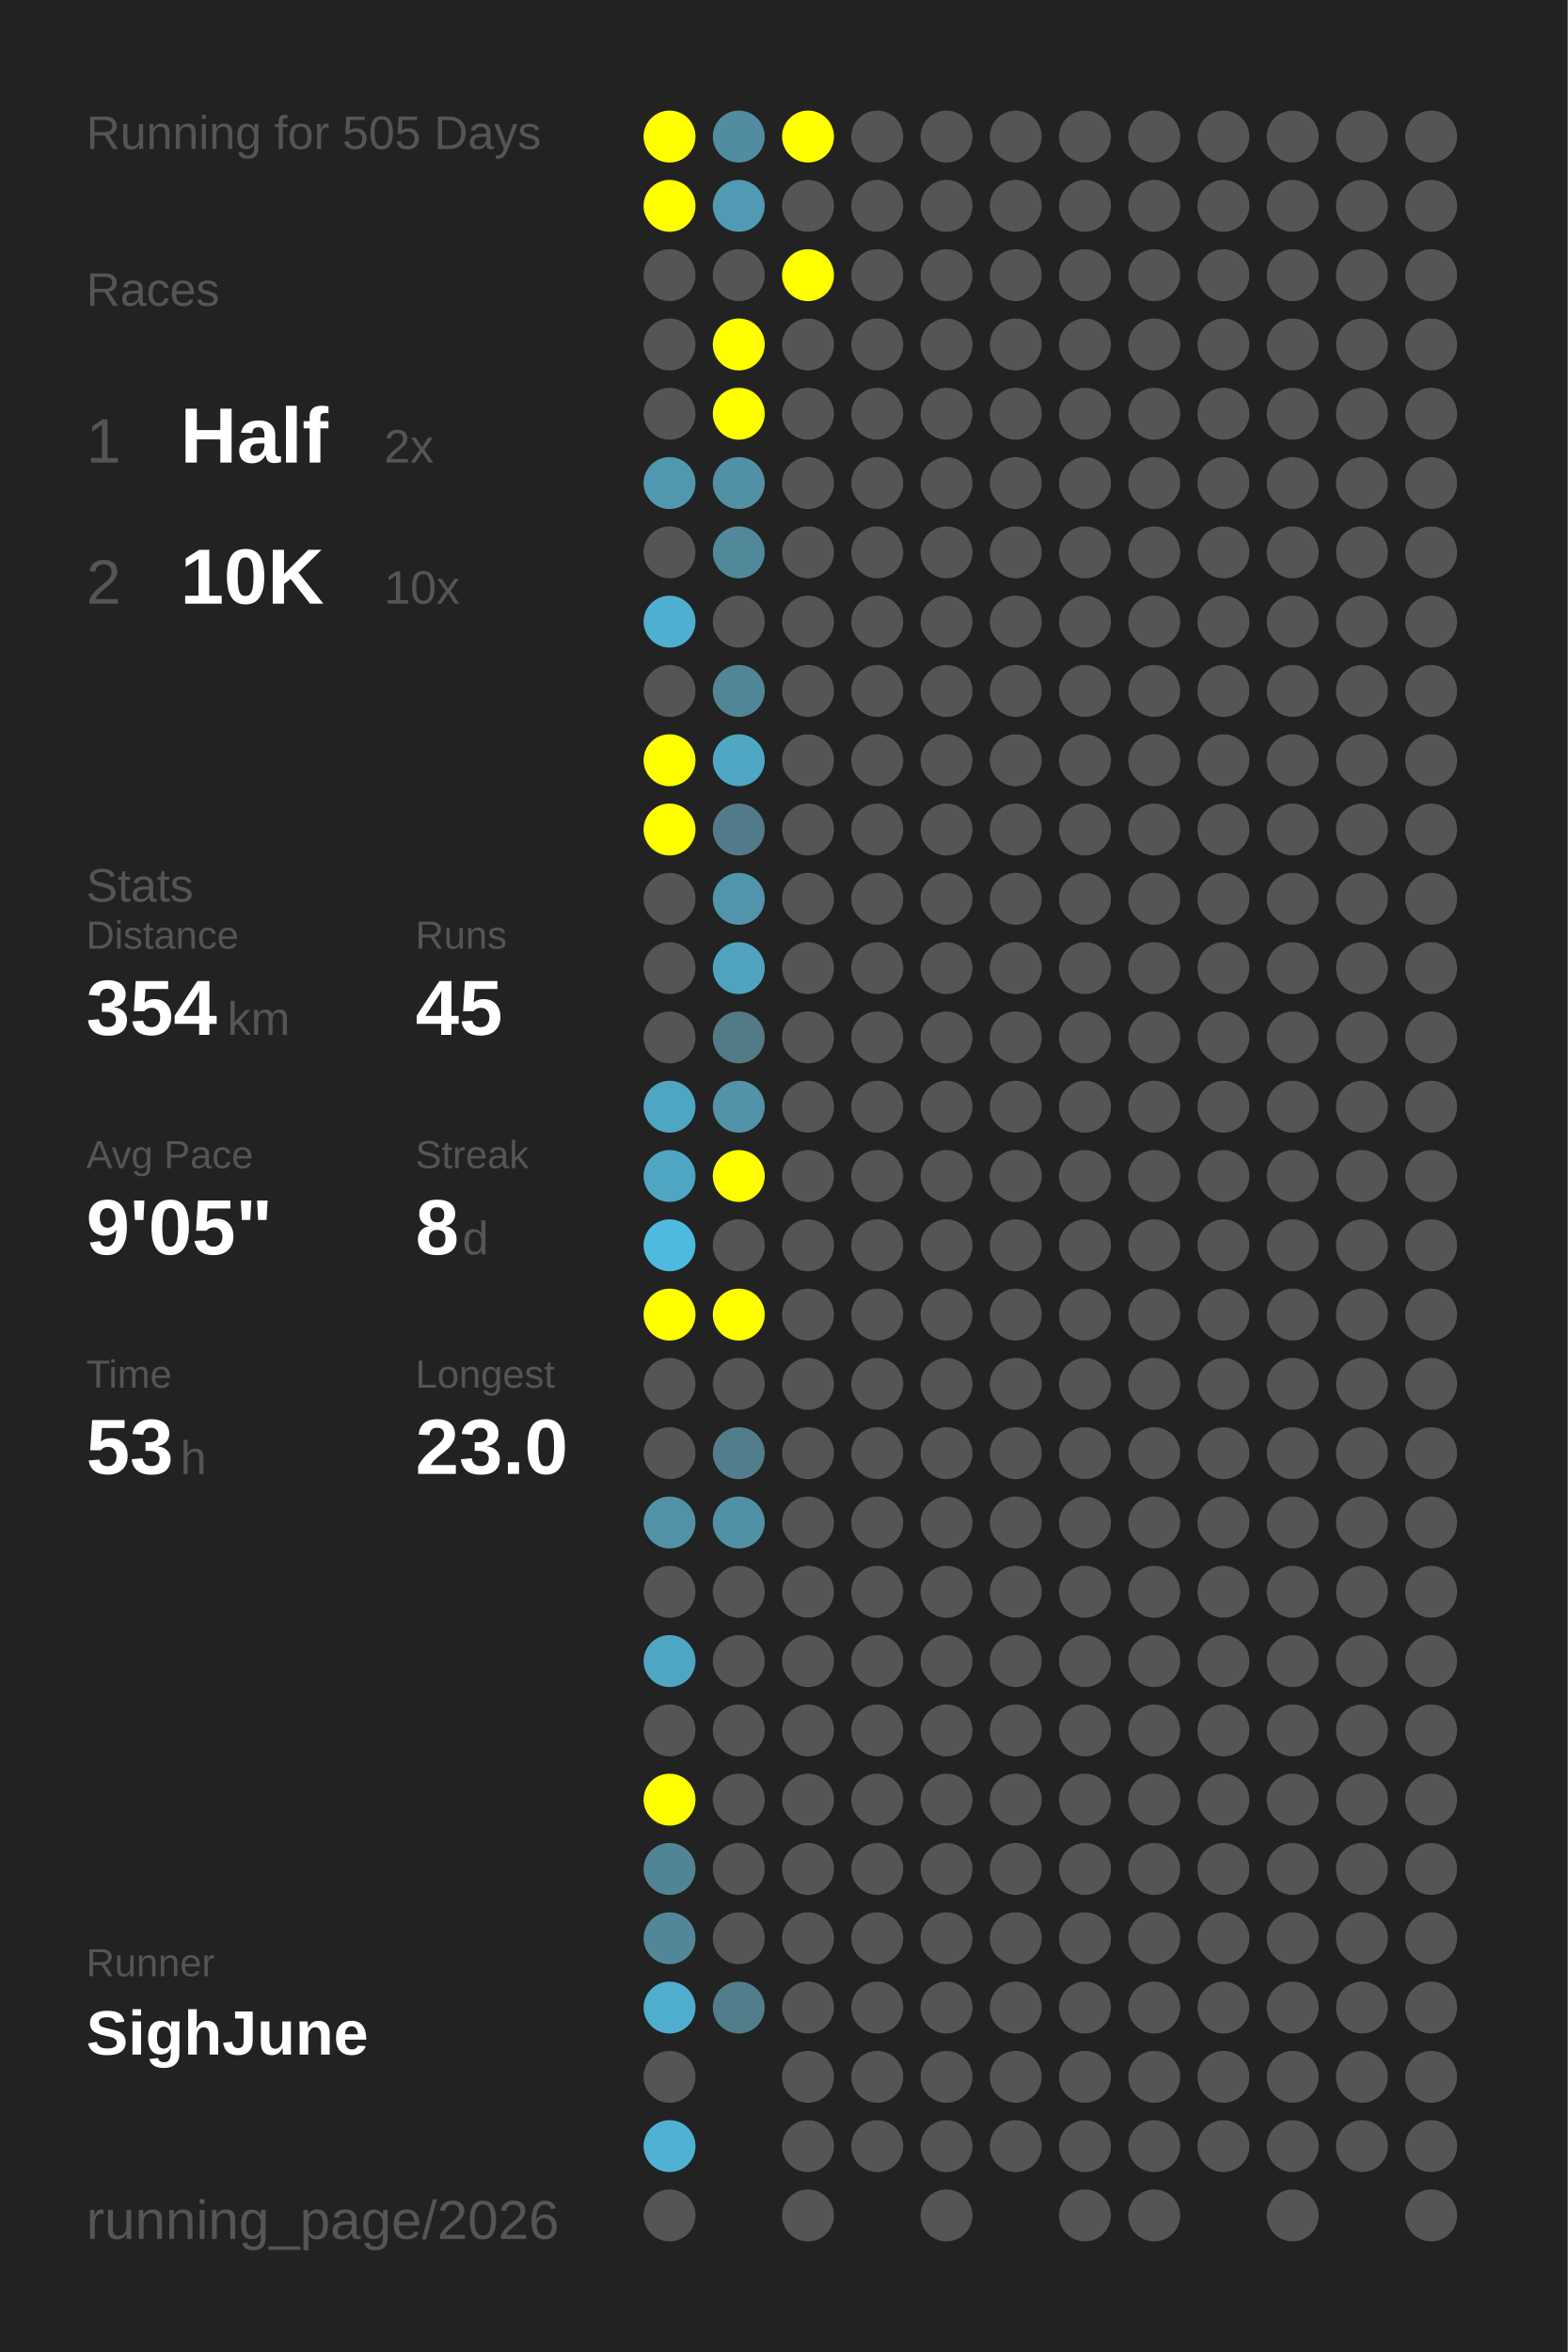
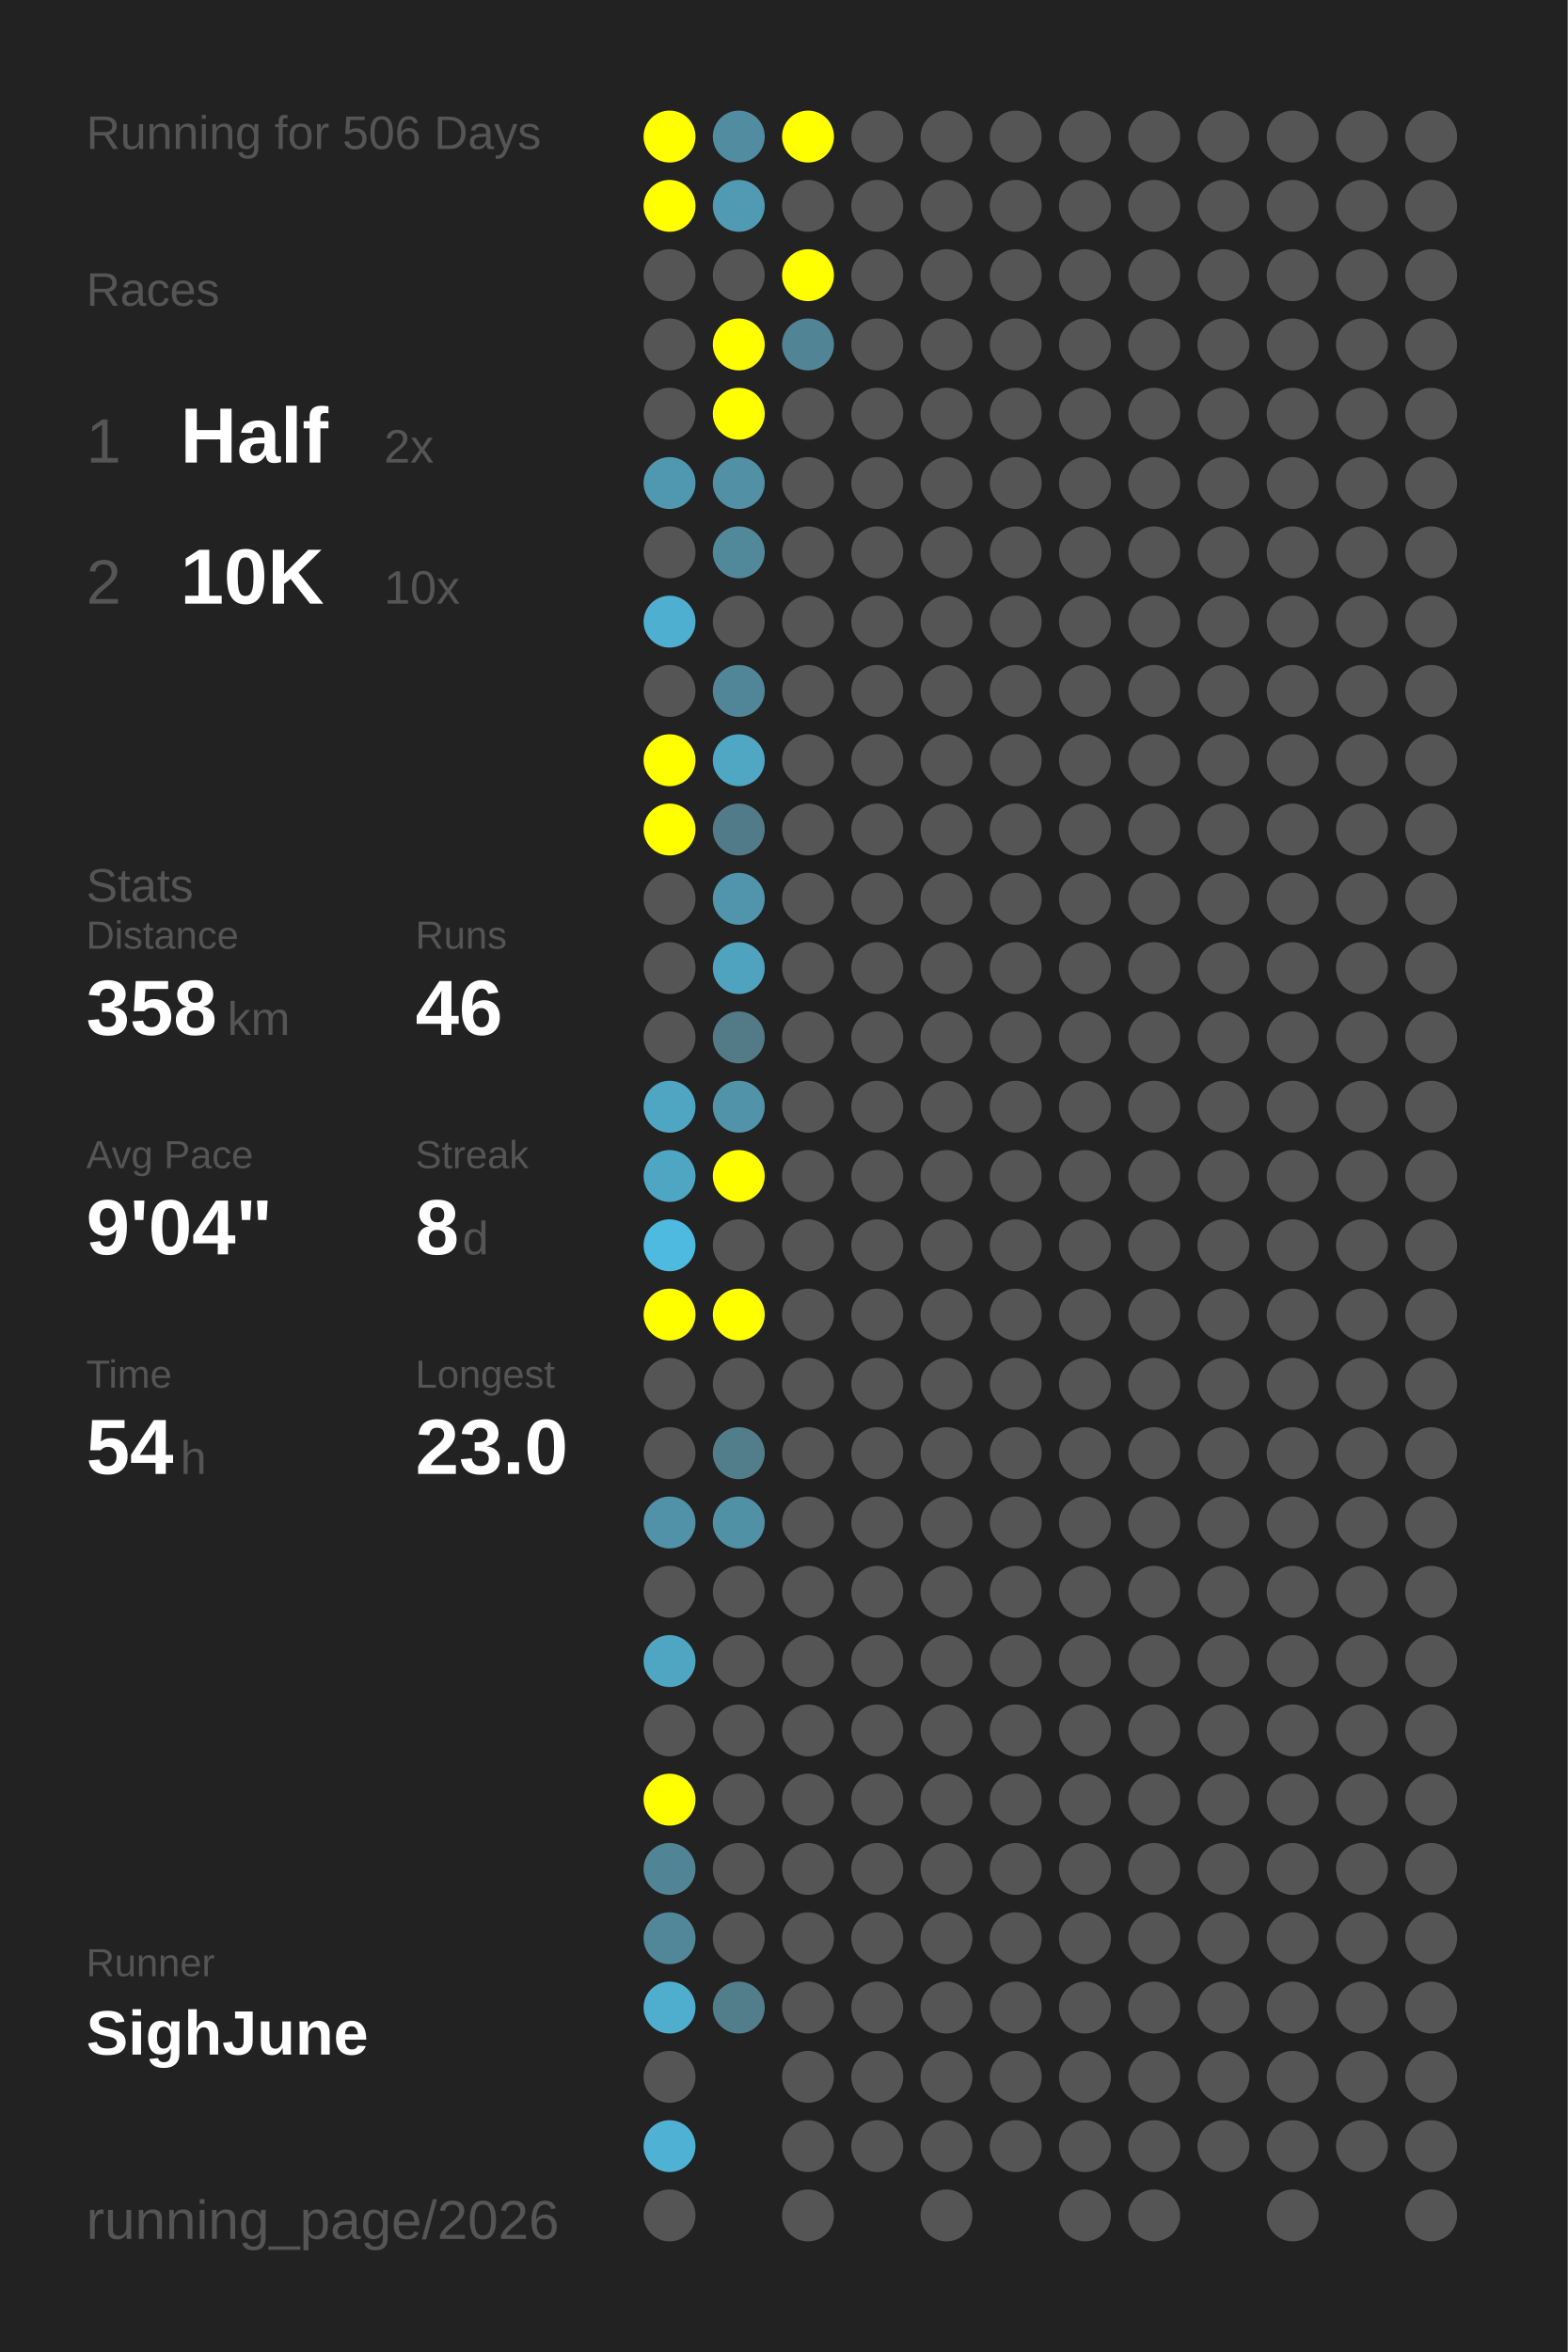
<svg xmlns="http://www.w3.org/2000/svg" baseProfile="full" height="300mm" version="1.1" viewBox="0,0,200,300" width="200mm">
  <defs />
  <rect fill="#222222" height="300" width="200" x="0" y="0" />
-   <text fill="#555555" style="font-size:6px; font-family:Arial;" x="11" y="19">Running for 505 Days</text>
+   <text fill="#555555" style="font-size:6px; font-family:Arial;" x="11" y="19">Running for 506 Days</text>
  <text fill="#555555" style="font-size:6px; font-family:Arial;" x="11" y="39">Races</text>
  <text fill="#555555" style="font-size:8px; font-family:Arial;" x="11" y="59">1</text>
  <text fill="#FFFFFF" style="font-size:10px; font-family:Arial; font-weight:bold;" x="23" y="59">Half</text>
  <text fill="#555555" style="font-size:6px; font-family:Arial;" x="49" y="59">2x</text>
  <text fill="#555555" style="font-size:8px; font-family:Arial;" x="11" y="77">2</text>
  <text fill="#FFFFFF" style="font-size:10px; font-family:Arial; font-weight:bold;" x="23" y="77">10K</text>
  <text fill="#555555" style="font-size:6px; font-family:Arial;" x="49" y="77">10x</text>
  <text fill="#555555" style="font-size:6px; font-family:Arial;" x="11" y="115">Stats</text>
  <text fill="#555555" style="font-size:5px; font-family:Arial;" x="11" y="121">Distance</text>
-   <text fill="#FFFFFF" style="font-size:10px; font-family:Arial; font-weight:bold;" x="11" y="132">354</text>
+   <text fill="#FFFFFF" style="font-size:10px; font-family:Arial; font-weight:bold;" x="11" y="132">358</text>
  <text fill="#555555" style="font-size:6px; font-family:Arial;" x="29" y="132">km</text>
  <text fill="#555555" style="font-size:5px; font-family:Arial;" x="53" y="121">Runs</text>
-   <text fill="#FFFFFF" style="font-size:10px; font-family:Arial; font-weight:bold;" x="53" y="132">45</text>
+   <text fill="#FFFFFF" style="font-size:10px; font-family:Arial; font-weight:bold;" x="53" y="132">46</text>
  <text fill="#555555" style="font-size:5px; font-family:Arial;" x="11" y="149">Avg Pace</text>
-   <text fill="#FFFFFF" style="font-size:10px; font-family:Arial; font-weight:bold;" x="11" y="160">9'05"</text>
+   <text fill="#FFFFFF" style="font-size:10px; font-family:Arial; font-weight:bold;" x="11" y="160">9'04"</text>
  <text fill="#555555" style="font-size:5px; font-family:Arial;" x="53" y="149">Streak</text>
  <text fill="#FFFFFF" style="font-size:10px; font-family:Arial; font-weight:bold;" x="53" y="160">8</text>
  <text fill="#555555" style="font-size:6px; font-family:Arial;" x="59" y="160">d</text>
  <text fill="#555555" style="font-size:5px; font-family:Arial;" x="11" y="177">Time</text>
-   <text fill="#FFFFFF" style="font-size:10px; font-family:Arial; font-weight:bold;" x="11" y="188">53</text>
+   <text fill="#FFFFFF" style="font-size:10px; font-family:Arial; font-weight:bold;" x="11" y="188">54</text>
  <text fill="#555555" style="font-size:6px; font-family:Arial;" x="23" y="188">h</text>
  <text fill="#555555" style="font-size:5px; font-family:Arial;" x="53" y="177">Longest</text>
  <text fill="#FFFFFF" style="font-size:10px; font-family:Arial; font-weight:bold;" x="53" y="188">23.0</text>
  <text fill="#555555" style="font-size:5px; font-family:Arial;" x="11" y="252.065">Runner</text>
  <text fill="#FFFFFF" style="font-size:8px; font-family:Arial; font-weight:bold;" x="11" y="262.065">SighJune</text>
  <text fill="#555555" style="font-size:7px; font-family:Arial;" x="11" y="285.581">running_page/2026</text>
  <circle cx="85.417" cy="17.419" fill="#FFFF00" r="3.312" />
  <circle cx="85.417" cy="26.258" fill="#FFFF00" r="3.312" />
  <circle cx="85.417" cy="35.097" fill="#555555" r="3.312" />
  <circle cx="85.417" cy="43.935" fill="#555555" r="3.312" />
  <circle cx="85.417" cy="52.774" fill="#555555" r="3.312" />
  <circle cx="85.417" cy="61.613" fill="#5098b0" r="3.312" />
  <circle cx="85.417" cy="70.452" fill="#555555" r="3.312" />
  <circle cx="85.417" cy="79.29" fill="#4fafd0" r="3.312" />
  <circle cx="85.417" cy="88.129" fill="#555555" r="3.312" />
  <circle cx="85.417" cy="96.968" fill="#FFFF00" r="3.312" />
  <circle cx="85.417" cy="105.806" fill="#FFFF00" r="3.312" />
  <circle cx="85.417" cy="114.645" fill="#555555" r="3.312" />
  <circle cx="85.417" cy="123.484" fill="#555555" r="3.312" />
  <circle cx="85.417" cy="132.323" fill="#555555" r="3.312" />
  <circle cx="85.417" cy="141.161" fill="#4fa6c3" r="3.312" />
  <circle cx="85.417" cy="150" fill="#4fa6c3" r="3.312" />
  <circle cx="85.417" cy="158.839" fill="#4ebadf" r="3.312" />
  <circle cx="85.417" cy="167.677" fill="#FFFF00" r="3.312" />
  <circle cx="85.417" cy="176.516" fill="#555555" r="3.312" />
  <circle cx="85.417" cy="185.355" fill="#555555" r="3.312" />
  <circle cx="85.417" cy="194.194" fill="#5192a8" r="3.312" />
  <circle cx="85.417" cy="203.032" fill="#555555" r="3.312" />
  <circle cx="85.417" cy="211.871" fill="#4fa6c3" r="3.312" />
  <circle cx="85.417" cy="220.71" fill="#555555" r="3.312" />
  <circle cx="85.417" cy="229.548" fill="#FFFF00" r="3.312" />
  <circle cx="85.417" cy="238.387" fill="#518495" r="3.312" />
  <circle cx="85.417" cy="247.226" fill="#518799" r="3.312" />
  <circle cx="85.417" cy="256.065" fill="#4faece" r="3.312" />
  <circle cx="85.417" cy="264.903" fill="#555555" r="3.312" />
  <circle cx="85.417" cy="273.742" fill="#4fb2d4" r="3.312" />
  <circle cx="85.417" cy="282.581" fill="#555555" r="3.312" />
  <circle cx="94.25" cy="17.419" fill="#518ca0" r="3.312" />
  <circle cx="94.25" cy="26.258" fill="#509ab3" r="3.312" />
  <circle cx="94.25" cy="35.097" fill="#555555" r="3.312" />
  <circle cx="94.25" cy="43.935" fill="#FFFF00" r="3.312" />
  <circle cx="94.25" cy="52.774" fill="#FFFF00" r="3.312" />
  <circle cx="94.25" cy="61.613" fill="#5190a5" r="3.312" />
  <circle cx="94.25" cy="70.452" fill="#51899b" r="3.312" />
  <circle cx="94.25" cy="79.29" fill="#555555" r="3.312" />
  <circle cx="94.25" cy="88.129" fill="#518698" r="3.312" />
  <circle cx="94.25" cy="96.968" fill="#4fa7c4" r="3.312" />
  <circle cx="94.25" cy="105.806" fill="#527b89" r="3.312" />
  <circle cx="94.25" cy="114.645" fill="#5095ac" r="3.312" />
  <circle cx="94.25" cy="123.484" fill="#4fa3bf" r="3.312" />
  <circle cx="94.25" cy="132.323" fill="#527a87" r="3.312" />
  <circle cx="94.25" cy="141.161" fill="#5193a9" r="3.312" />
  <circle cx="94.25" cy="150" fill="#FFFF00" r="3.312" />
  <circle cx="94.25" cy="158.839" fill="#555555" r="3.312" />
  <circle cx="94.25" cy="167.677" fill="#FFFF00" r="3.312" />
  <circle cx="94.25" cy="176.516" fill="#555555" r="3.312" />
  <circle cx="94.25" cy="185.355" fill="#527e8c" r="3.312" />
  <circle cx="94.25" cy="194.194" fill="#5191a6" r="3.312" />
  <circle cx="94.25" cy="203.032" fill="#555555" r="3.312" />
  <circle cx="94.25" cy="211.871" fill="#555555" r="3.312" />
  <circle cx="94.25" cy="220.71" fill="#555555" r="3.312" />
  <circle cx="94.25" cy="229.548" fill="#555555" r="3.312" />
  <circle cx="94.25" cy="238.387" fill="#555555" r="3.312" />
  <circle cx="94.25" cy="247.226" fill="#555555" r="3.312" />
  <circle cx="94.25" cy="256.065" fill="#527d8b" r="3.312" />
  <circle cx="103.083" cy="17.419" fill="#FFFF00" r="3.312" />
  <circle cx="103.083" cy="26.258" fill="#555555" r="3.312" />
  <circle cx="103.083" cy="35.097" fill="#FFFF00" r="3.312" />
-   <circle cx="103.083" cy="43.935" fill="#555555" r="3.312" />
+   <circle cx="103.083" cy="43.935" fill="#518495" r="3.312" />
  <circle cx="103.083" cy="52.774" fill="#555555" r="3.312" />
  <circle cx="103.083" cy="61.613" fill="#555555" r="3.312" />
  <circle cx="103.083" cy="70.452" fill="#555555" r="3.312" />
  <circle cx="103.083" cy="79.29" fill="#555555" r="3.312" />
  <circle cx="103.083" cy="88.129" fill="#555555" r="3.312" />
  <circle cx="103.083" cy="96.968" fill="#555555" r="3.312" />
  <circle cx="103.083" cy="105.806" fill="#555555" r="3.312" />
  <circle cx="103.083" cy="114.645" fill="#555555" r="3.312" />
  <circle cx="103.083" cy="123.484" fill="#555555" r="3.312" />
  <circle cx="103.083" cy="132.323" fill="#555555" r="3.312" />
  <circle cx="103.083" cy="141.161" fill="#555555" r="3.312" />
  <circle cx="103.083" cy="150" fill="#555555" r="3.312" />
  <circle cx="103.083" cy="158.839" fill="#555555" r="3.312" />
  <circle cx="103.083" cy="167.677" fill="#555555" r="3.312" />
  <circle cx="103.083" cy="176.516" fill="#555555" r="3.312" />
  <circle cx="103.083" cy="185.355" fill="#555555" r="3.312" />
  <circle cx="103.083" cy="194.194" fill="#555555" r="3.312" />
  <circle cx="103.083" cy="203.032" fill="#555555" r="3.312" />
  <circle cx="103.083" cy="211.871" fill="#555555" r="3.312" />
  <circle cx="103.083" cy="220.71" fill="#555555" r="3.312" />
  <circle cx="103.083" cy="229.548" fill="#555555" r="3.312" />
  <circle cx="103.083" cy="238.387" fill="#555555" r="3.312" />
  <circle cx="103.083" cy="247.226" fill="#555555" r="3.312" />
  <circle cx="103.083" cy="256.065" fill="#555555" r="3.312" />
  <circle cx="103.083" cy="264.903" fill="#555555" r="3.312" />
  <circle cx="103.083" cy="273.742" fill="#555555" r="3.312" />
  <circle cx="103.083" cy="282.581" fill="#555555" r="3.312" />
  <circle cx="111.917" cy="17.419" fill="#555555" r="3.312" />
  <circle cx="111.917" cy="26.258" fill="#555555" r="3.312" />
  <circle cx="111.917" cy="35.097" fill="#555555" r="3.312" />
  <circle cx="111.917" cy="43.935" fill="#555555" r="3.312" />
  <circle cx="111.917" cy="52.774" fill="#555555" r="3.312" />
  <circle cx="111.917" cy="61.613" fill="#555555" r="3.312" />
  <circle cx="111.917" cy="70.452" fill="#555555" r="3.312" />
  <circle cx="111.917" cy="79.29" fill="#555555" r="3.312" />
  <circle cx="111.917" cy="88.129" fill="#555555" r="3.312" />
  <circle cx="111.917" cy="96.968" fill="#555555" r="3.312" />
  <circle cx="111.917" cy="105.806" fill="#555555" r="3.312" />
  <circle cx="111.917" cy="114.645" fill="#555555" r="3.312" />
  <circle cx="111.917" cy="123.484" fill="#555555" r="3.312" />
  <circle cx="111.917" cy="132.323" fill="#555555" r="3.312" />
  <circle cx="111.917" cy="141.161" fill="#555555" r="3.312" />
  <circle cx="111.917" cy="150" fill="#555555" r="3.312" />
  <circle cx="111.917" cy="158.839" fill="#555555" r="3.312" />
  <circle cx="111.917" cy="167.677" fill="#555555" r="3.312" />
  <circle cx="111.917" cy="176.516" fill="#555555" r="3.312" />
  <circle cx="111.917" cy="185.355" fill="#555555" r="3.312" />
  <circle cx="111.917" cy="194.194" fill="#555555" r="3.312" />
  <circle cx="111.917" cy="203.032" fill="#555555" r="3.312" />
  <circle cx="111.917" cy="211.871" fill="#555555" r="3.312" />
  <circle cx="111.917" cy="220.71" fill="#555555" r="3.312" />
  <circle cx="111.917" cy="229.548" fill="#555555" r="3.312" />
  <circle cx="111.917" cy="238.387" fill="#555555" r="3.312" />
  <circle cx="111.917" cy="247.226" fill="#555555" r="3.312" />
  <circle cx="111.917" cy="256.065" fill="#555555" r="3.312" />
  <circle cx="111.917" cy="264.903" fill="#555555" r="3.312" />
  <circle cx="111.917" cy="273.742" fill="#555555" r="3.312" />
  <circle cx="120.75" cy="17.419" fill="#555555" r="3.312" />
  <circle cx="120.75" cy="26.258" fill="#555555" r="3.312" />
  <circle cx="120.75" cy="35.097" fill="#555555" r="3.312" />
  <circle cx="120.75" cy="43.935" fill="#555555" r="3.312" />
  <circle cx="120.75" cy="52.774" fill="#555555" r="3.312" />
  <circle cx="120.75" cy="61.613" fill="#555555" r="3.312" />
  <circle cx="120.75" cy="70.452" fill="#555555" r="3.312" />
  <circle cx="120.75" cy="79.29" fill="#555555" r="3.312" />
  <circle cx="120.75" cy="88.129" fill="#555555" r="3.312" />
  <circle cx="120.75" cy="96.968" fill="#555555" r="3.312" />
  <circle cx="120.75" cy="105.806" fill="#555555" r="3.312" />
  <circle cx="120.75" cy="114.645" fill="#555555" r="3.312" />
  <circle cx="120.75" cy="123.484" fill="#555555" r="3.312" />
  <circle cx="120.75" cy="132.323" fill="#555555" r="3.312" />
  <circle cx="120.75" cy="141.161" fill="#555555" r="3.312" />
  <circle cx="120.75" cy="150" fill="#555555" r="3.312" />
  <circle cx="120.75" cy="158.839" fill="#555555" r="3.312" />
  <circle cx="120.75" cy="167.677" fill="#555555" r="3.312" />
  <circle cx="120.75" cy="176.516" fill="#555555" r="3.312" />
  <circle cx="120.75" cy="185.355" fill="#555555" r="3.312" />
  <circle cx="120.75" cy="194.194" fill="#555555" r="3.312" />
  <circle cx="120.75" cy="203.032" fill="#555555" r="3.312" />
  <circle cx="120.75" cy="211.871" fill="#555555" r="3.312" />
  <circle cx="120.75" cy="220.71" fill="#555555" r="3.312" />
  <circle cx="120.75" cy="229.548" fill="#555555" r="3.312" />
  <circle cx="120.75" cy="238.387" fill="#555555" r="3.312" />
  <circle cx="120.75" cy="247.226" fill="#555555" r="3.312" />
  <circle cx="120.75" cy="256.065" fill="#555555" r="3.312" />
  <circle cx="120.75" cy="264.903" fill="#555555" r="3.312" />
  <circle cx="120.75" cy="273.742" fill="#555555" r="3.312" />
  <circle cx="120.75" cy="282.581" fill="#555555" r="3.312" />
  <circle cx="129.583" cy="17.419" fill="#555555" r="3.312" />
  <circle cx="129.583" cy="26.258" fill="#555555" r="3.312" />
  <circle cx="129.583" cy="35.097" fill="#555555" r="3.312" />
  <circle cx="129.583" cy="43.935" fill="#555555" r="3.312" />
  <circle cx="129.583" cy="52.774" fill="#555555" r="3.312" />
  <circle cx="129.583" cy="61.613" fill="#555555" r="3.312" />
  <circle cx="129.583" cy="70.452" fill="#555555" r="3.312" />
  <circle cx="129.583" cy="79.29" fill="#555555" r="3.312" />
  <circle cx="129.583" cy="88.129" fill="#555555" r="3.312" />
  <circle cx="129.583" cy="96.968" fill="#555555" r="3.312" />
  <circle cx="129.583" cy="105.806" fill="#555555" r="3.312" />
  <circle cx="129.583" cy="114.645" fill="#555555" r="3.312" />
  <circle cx="129.583" cy="123.484" fill="#555555" r="3.312" />
  <circle cx="129.583" cy="132.323" fill="#555555" r="3.312" />
  <circle cx="129.583" cy="141.161" fill="#555555" r="3.312" />
  <circle cx="129.583" cy="150" fill="#555555" r="3.312" />
  <circle cx="129.583" cy="158.839" fill="#555555" r="3.312" />
  <circle cx="129.583" cy="167.677" fill="#555555" r="3.312" />
  <circle cx="129.583" cy="176.516" fill="#555555" r="3.312" />
  <circle cx="129.583" cy="185.355" fill="#555555" r="3.312" />
  <circle cx="129.583" cy="194.194" fill="#555555" r="3.312" />
  <circle cx="129.583" cy="203.032" fill="#555555" r="3.312" />
  <circle cx="129.583" cy="211.871" fill="#555555" r="3.312" />
  <circle cx="129.583" cy="220.71" fill="#555555" r="3.312" />
  <circle cx="129.583" cy="229.548" fill="#555555" r="3.312" />
  <circle cx="129.583" cy="238.387" fill="#555555" r="3.312" />
  <circle cx="129.583" cy="247.226" fill="#555555" r="3.312" />
  <circle cx="129.583" cy="256.065" fill="#555555" r="3.312" />
  <circle cx="129.583" cy="264.903" fill="#555555" r="3.312" />
  <circle cx="129.583" cy="273.742" fill="#555555" r="3.312" />
  <circle cx="138.417" cy="17.419" fill="#555555" r="3.312" />
  <circle cx="138.417" cy="26.258" fill="#555555" r="3.312" />
  <circle cx="138.417" cy="35.097" fill="#555555" r="3.312" />
  <circle cx="138.417" cy="43.935" fill="#555555" r="3.312" />
  <circle cx="138.417" cy="52.774" fill="#555555" r="3.312" />
  <circle cx="138.417" cy="61.613" fill="#555555" r="3.312" />
  <circle cx="138.417" cy="70.452" fill="#555555" r="3.312" />
  <circle cx="138.417" cy="79.29" fill="#555555" r="3.312" />
  <circle cx="138.417" cy="88.129" fill="#555555" r="3.312" />
  <circle cx="138.417" cy="96.968" fill="#555555" r="3.312" />
  <circle cx="138.417" cy="105.806" fill="#555555" r="3.312" />
  <circle cx="138.417" cy="114.645" fill="#555555" r="3.312" />
  <circle cx="138.417" cy="123.484" fill="#555555" r="3.312" />
  <circle cx="138.417" cy="132.323" fill="#555555" r="3.312" />
  <circle cx="138.417" cy="141.161" fill="#555555" r="3.312" />
  <circle cx="138.417" cy="150" fill="#555555" r="3.312" />
  <circle cx="138.417" cy="158.839" fill="#555555" r="3.312" />
  <circle cx="138.417" cy="167.677" fill="#555555" r="3.312" />
  <circle cx="138.417" cy="176.516" fill="#555555" r="3.312" />
  <circle cx="138.417" cy="185.355" fill="#555555" r="3.312" />
  <circle cx="138.417" cy="194.194" fill="#555555" r="3.312" />
  <circle cx="138.417" cy="203.032" fill="#555555" r="3.312" />
  <circle cx="138.417" cy="211.871" fill="#555555" r="3.312" />
  <circle cx="138.417" cy="220.71" fill="#555555" r="3.312" />
  <circle cx="138.417" cy="229.548" fill="#555555" r="3.312" />
  <circle cx="138.417" cy="238.387" fill="#555555" r="3.312" />
  <circle cx="138.417" cy="247.226" fill="#555555" r="3.312" />
  <circle cx="138.417" cy="256.065" fill="#555555" r="3.312" />
  <circle cx="138.417" cy="264.903" fill="#555555" r="3.312" />
  <circle cx="138.417" cy="273.742" fill="#555555" r="3.312" />
  <circle cx="138.417" cy="282.581" fill="#555555" r="3.312" />
  <circle cx="147.25" cy="17.419" fill="#555555" r="3.312" />
  <circle cx="147.25" cy="26.258" fill="#555555" r="3.312" />
  <circle cx="147.25" cy="35.097" fill="#555555" r="3.312" />
  <circle cx="147.25" cy="43.935" fill="#555555" r="3.312" />
  <circle cx="147.25" cy="52.774" fill="#555555" r="3.312" />
  <circle cx="147.25" cy="61.613" fill="#555555" r="3.312" />
  <circle cx="147.25" cy="70.452" fill="#555555" r="3.312" />
  <circle cx="147.25" cy="79.29" fill="#555555" r="3.312" />
  <circle cx="147.25" cy="88.129" fill="#555555" r="3.312" />
  <circle cx="147.25" cy="96.968" fill="#555555" r="3.312" />
  <circle cx="147.25" cy="105.806" fill="#555555" r="3.312" />
  <circle cx="147.25" cy="114.645" fill="#555555" r="3.312" />
  <circle cx="147.25" cy="123.484" fill="#555555" r="3.312" />
  <circle cx="147.25" cy="132.323" fill="#555555" r="3.312" />
  <circle cx="147.25" cy="141.161" fill="#555555" r="3.312" />
  <circle cx="147.25" cy="150" fill="#555555" r="3.312" />
  <circle cx="147.25" cy="158.839" fill="#555555" r="3.312" />
  <circle cx="147.25" cy="167.677" fill="#555555" r="3.312" />
  <circle cx="147.25" cy="176.516" fill="#555555" r="3.312" />
  <circle cx="147.25" cy="185.355" fill="#555555" r="3.312" />
  <circle cx="147.25" cy="194.194" fill="#555555" r="3.312" />
  <circle cx="147.25" cy="203.032" fill="#555555" r="3.312" />
  <circle cx="147.25" cy="211.871" fill="#555555" r="3.312" />
  <circle cx="147.25" cy="220.71" fill="#555555" r="3.312" />
  <circle cx="147.25" cy="229.548" fill="#555555" r="3.312" />
  <circle cx="147.25" cy="238.387" fill="#555555" r="3.312" />
  <circle cx="147.25" cy="247.226" fill="#555555" r="3.312" />
  <circle cx="147.25" cy="256.065" fill="#555555" r="3.312" />
  <circle cx="147.25" cy="264.903" fill="#555555" r="3.312" />
  <circle cx="147.25" cy="273.742" fill="#555555" r="3.312" />
  <circle cx="147.25" cy="282.581" fill="#555555" r="3.312" />
  <circle cx="156.083" cy="17.419" fill="#555555" r="3.312" />
  <circle cx="156.083" cy="26.258" fill="#555555" r="3.312" />
  <circle cx="156.083" cy="35.097" fill="#555555" r="3.312" />
  <circle cx="156.083" cy="43.935" fill="#555555" r="3.312" />
  <circle cx="156.083" cy="52.774" fill="#555555" r="3.312" />
  <circle cx="156.083" cy="61.613" fill="#555555" r="3.312" />
  <circle cx="156.083" cy="70.452" fill="#555555" r="3.312" />
  <circle cx="156.083" cy="79.29" fill="#555555" r="3.312" />
  <circle cx="156.083" cy="88.129" fill="#555555" r="3.312" />
  <circle cx="156.083" cy="96.968" fill="#555555" r="3.312" />
  <circle cx="156.083" cy="105.806" fill="#555555" r="3.312" />
  <circle cx="156.083" cy="114.645" fill="#555555" r="3.312" />
  <circle cx="156.083" cy="123.484" fill="#555555" r="3.312" />
  <circle cx="156.083" cy="132.323" fill="#555555" r="3.312" />
  <circle cx="156.083" cy="141.161" fill="#555555" r="3.312" />
  <circle cx="156.083" cy="150" fill="#555555" r="3.312" />
  <circle cx="156.083" cy="158.839" fill="#555555" r="3.312" />
  <circle cx="156.083" cy="167.677" fill="#555555" r="3.312" />
  <circle cx="156.083" cy="176.516" fill="#555555" r="3.312" />
  <circle cx="156.083" cy="185.355" fill="#555555" r="3.312" />
  <circle cx="156.083" cy="194.194" fill="#555555" r="3.312" />
  <circle cx="156.083" cy="203.032" fill="#555555" r="3.312" />
  <circle cx="156.083" cy="211.871" fill="#555555" r="3.312" />
  <circle cx="156.083" cy="220.71" fill="#555555" r="3.312" />
  <circle cx="156.083" cy="229.548" fill="#555555" r="3.312" />
  <circle cx="156.083" cy="238.387" fill="#555555" r="3.312" />
  <circle cx="156.083" cy="247.226" fill="#555555" r="3.312" />
  <circle cx="156.083" cy="256.065" fill="#555555" r="3.312" />
  <circle cx="156.083" cy="264.903" fill="#555555" r="3.312" />
  <circle cx="156.083" cy="273.742" fill="#555555" r="3.312" />
  <circle cx="164.917" cy="17.419" fill="#555555" r="3.312" />
  <circle cx="164.917" cy="26.258" fill="#555555" r="3.312" />
  <circle cx="164.917" cy="35.097" fill="#555555" r="3.312" />
  <circle cx="164.917" cy="43.935" fill="#555555" r="3.312" />
  <circle cx="164.917" cy="52.774" fill="#555555" r="3.312" />
  <circle cx="164.917" cy="61.613" fill="#555555" r="3.312" />
  <circle cx="164.917" cy="70.452" fill="#555555" r="3.312" />
  <circle cx="164.917" cy="79.29" fill="#555555" r="3.312" />
  <circle cx="164.917" cy="88.129" fill="#555555" r="3.312" />
  <circle cx="164.917" cy="96.968" fill="#555555" r="3.312" />
  <circle cx="164.917" cy="105.806" fill="#555555" r="3.312" />
  <circle cx="164.917" cy="114.645" fill="#555555" r="3.312" />
  <circle cx="164.917" cy="123.484" fill="#555555" r="3.312" />
  <circle cx="164.917" cy="132.323" fill="#555555" r="3.312" />
  <circle cx="164.917" cy="141.161" fill="#555555" r="3.312" />
  <circle cx="164.917" cy="150" fill="#555555" r="3.312" />
  <circle cx="164.917" cy="158.839" fill="#555555" r="3.312" />
  <circle cx="164.917" cy="167.677" fill="#555555" r="3.312" />
  <circle cx="164.917" cy="176.516" fill="#555555" r="3.312" />
  <circle cx="164.917" cy="185.355" fill="#555555" r="3.312" />
  <circle cx="164.917" cy="194.194" fill="#555555" r="3.312" />
  <circle cx="164.917" cy="203.032" fill="#555555" r="3.312" />
  <circle cx="164.917" cy="211.871" fill="#555555" r="3.312" />
  <circle cx="164.917" cy="220.71" fill="#555555" r="3.312" />
  <circle cx="164.917" cy="229.548" fill="#555555" r="3.312" />
  <circle cx="164.917" cy="238.387" fill="#555555" r="3.312" />
  <circle cx="164.917" cy="247.226" fill="#555555" r="3.312" />
  <circle cx="164.917" cy="256.065" fill="#555555" r="3.312" />
  <circle cx="164.917" cy="264.903" fill="#555555" r="3.312" />
  <circle cx="164.917" cy="273.742" fill="#555555" r="3.312" />
  <circle cx="164.917" cy="282.581" fill="#555555" r="3.312" />
  <circle cx="173.75" cy="17.419" fill="#555555" r="3.312" />
  <circle cx="173.75" cy="26.258" fill="#555555" r="3.312" />
  <circle cx="173.75" cy="35.097" fill="#555555" r="3.312" />
  <circle cx="173.75" cy="43.935" fill="#555555" r="3.312" />
  <circle cx="173.75" cy="52.774" fill="#555555" r="3.312" />
  <circle cx="173.75" cy="61.613" fill="#555555" r="3.312" />
  <circle cx="173.75" cy="70.452" fill="#555555" r="3.312" />
  <circle cx="173.75" cy="79.29" fill="#555555" r="3.312" />
  <circle cx="173.75" cy="88.129" fill="#555555" r="3.312" />
  <circle cx="173.75" cy="96.968" fill="#555555" r="3.312" />
  <circle cx="173.75" cy="105.806" fill="#555555" r="3.312" />
  <circle cx="173.75" cy="114.645" fill="#555555" r="3.312" />
  <circle cx="173.75" cy="123.484" fill="#555555" r="3.312" />
  <circle cx="173.75" cy="132.323" fill="#555555" r="3.312" />
  <circle cx="173.75" cy="141.161" fill="#555555" r="3.312" />
  <circle cx="173.75" cy="150" fill="#555555" r="3.312" />
  <circle cx="173.75" cy="158.839" fill="#555555" r="3.312" />
  <circle cx="173.75" cy="167.677" fill="#555555" r="3.312" />
  <circle cx="173.75" cy="176.516" fill="#555555" r="3.312" />
  <circle cx="173.75" cy="185.355" fill="#555555" r="3.312" />
  <circle cx="173.75" cy="194.194" fill="#555555" r="3.312" />
  <circle cx="173.75" cy="203.032" fill="#555555" r="3.312" />
  <circle cx="173.75" cy="211.871" fill="#555555" r="3.312" />
  <circle cx="173.75" cy="220.71" fill="#555555" r="3.312" />
  <circle cx="173.75" cy="229.548" fill="#555555" r="3.312" />
  <circle cx="173.75" cy="238.387" fill="#555555" r="3.312" />
  <circle cx="173.75" cy="247.226" fill="#555555" r="3.312" />
  <circle cx="173.75" cy="256.065" fill="#555555" r="3.312" />
  <circle cx="173.75" cy="264.903" fill="#555555" r="3.312" />
  <circle cx="173.75" cy="273.742" fill="#555555" r="3.312" />
  <circle cx="182.583" cy="17.419" fill="#555555" r="3.312" />
  <circle cx="182.583" cy="26.258" fill="#555555" r="3.312" />
  <circle cx="182.583" cy="35.097" fill="#555555" r="3.312" />
  <circle cx="182.583" cy="43.935" fill="#555555" r="3.312" />
  <circle cx="182.583" cy="52.774" fill="#555555" r="3.312" />
  <circle cx="182.583" cy="61.613" fill="#555555" r="3.312" />
  <circle cx="182.583" cy="70.452" fill="#555555" r="3.312" />
  <circle cx="182.583" cy="79.29" fill="#555555" r="3.312" />
  <circle cx="182.583" cy="88.129" fill="#555555" r="3.312" />
  <circle cx="182.583" cy="96.968" fill="#555555" r="3.312" />
  <circle cx="182.583" cy="105.806" fill="#555555" r="3.312" />
  <circle cx="182.583" cy="114.645" fill="#555555" r="3.312" />
  <circle cx="182.583" cy="123.484" fill="#555555" r="3.312" />
  <circle cx="182.583" cy="132.323" fill="#555555" r="3.312" />
  <circle cx="182.583" cy="141.161" fill="#555555" r="3.312" />
  <circle cx="182.583" cy="150" fill="#555555" r="3.312" />
  <circle cx="182.583" cy="158.839" fill="#555555" r="3.312" />
  <circle cx="182.583" cy="167.677" fill="#555555" r="3.312" />
  <circle cx="182.583" cy="176.516" fill="#555555" r="3.312" />
  <circle cx="182.583" cy="185.355" fill="#555555" r="3.312" />
  <circle cx="182.583" cy="194.194" fill="#555555" r="3.312" />
  <circle cx="182.583" cy="203.032" fill="#555555" r="3.312" />
  <circle cx="182.583" cy="211.871" fill="#555555" r="3.312" />
  <circle cx="182.583" cy="220.71" fill="#555555" r="3.312" />
  <circle cx="182.583" cy="229.548" fill="#555555" r="3.312" />
  <circle cx="182.583" cy="238.387" fill="#555555" r="3.312" />
  <circle cx="182.583" cy="247.226" fill="#555555" r="3.312" />
  <circle cx="182.583" cy="256.065" fill="#555555" r="3.312" />
  <circle cx="182.583" cy="264.903" fill="#555555" r="3.312" />
  <circle cx="182.583" cy="273.742" fill="#555555" r="3.312" />
  <circle cx="182.583" cy="282.581" fill="#555555" r="3.312" />
</svg>
